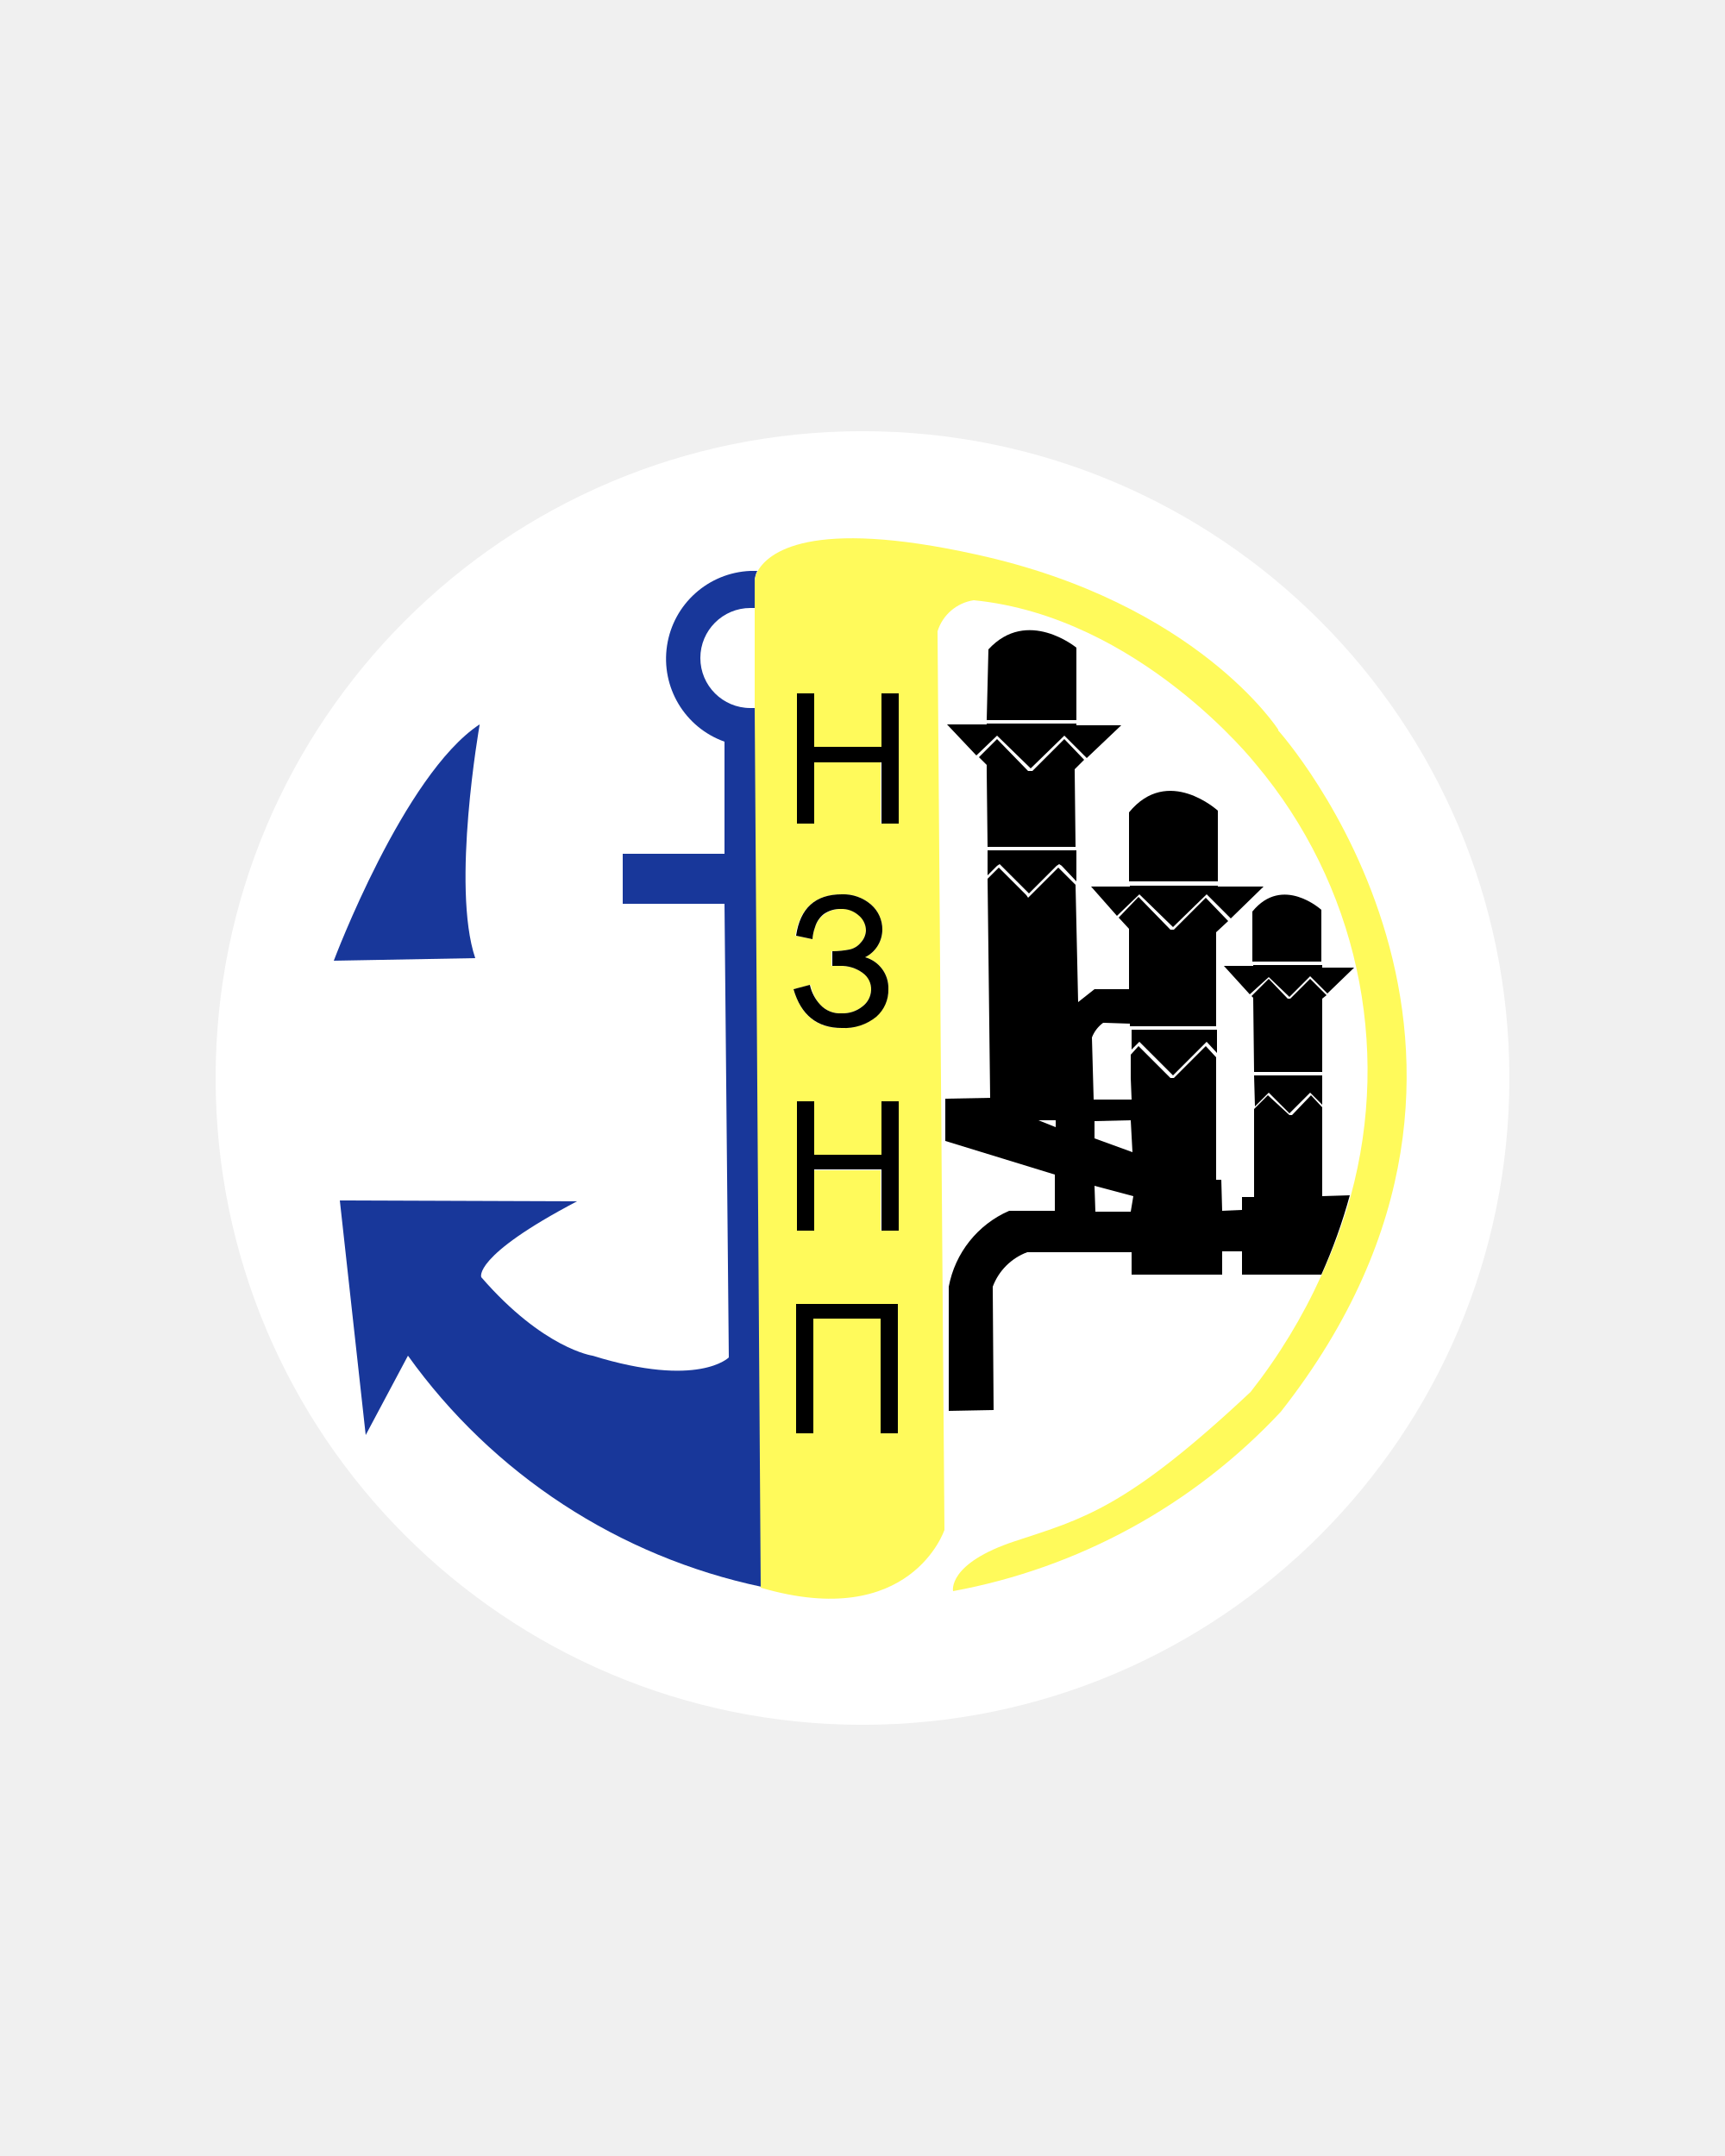
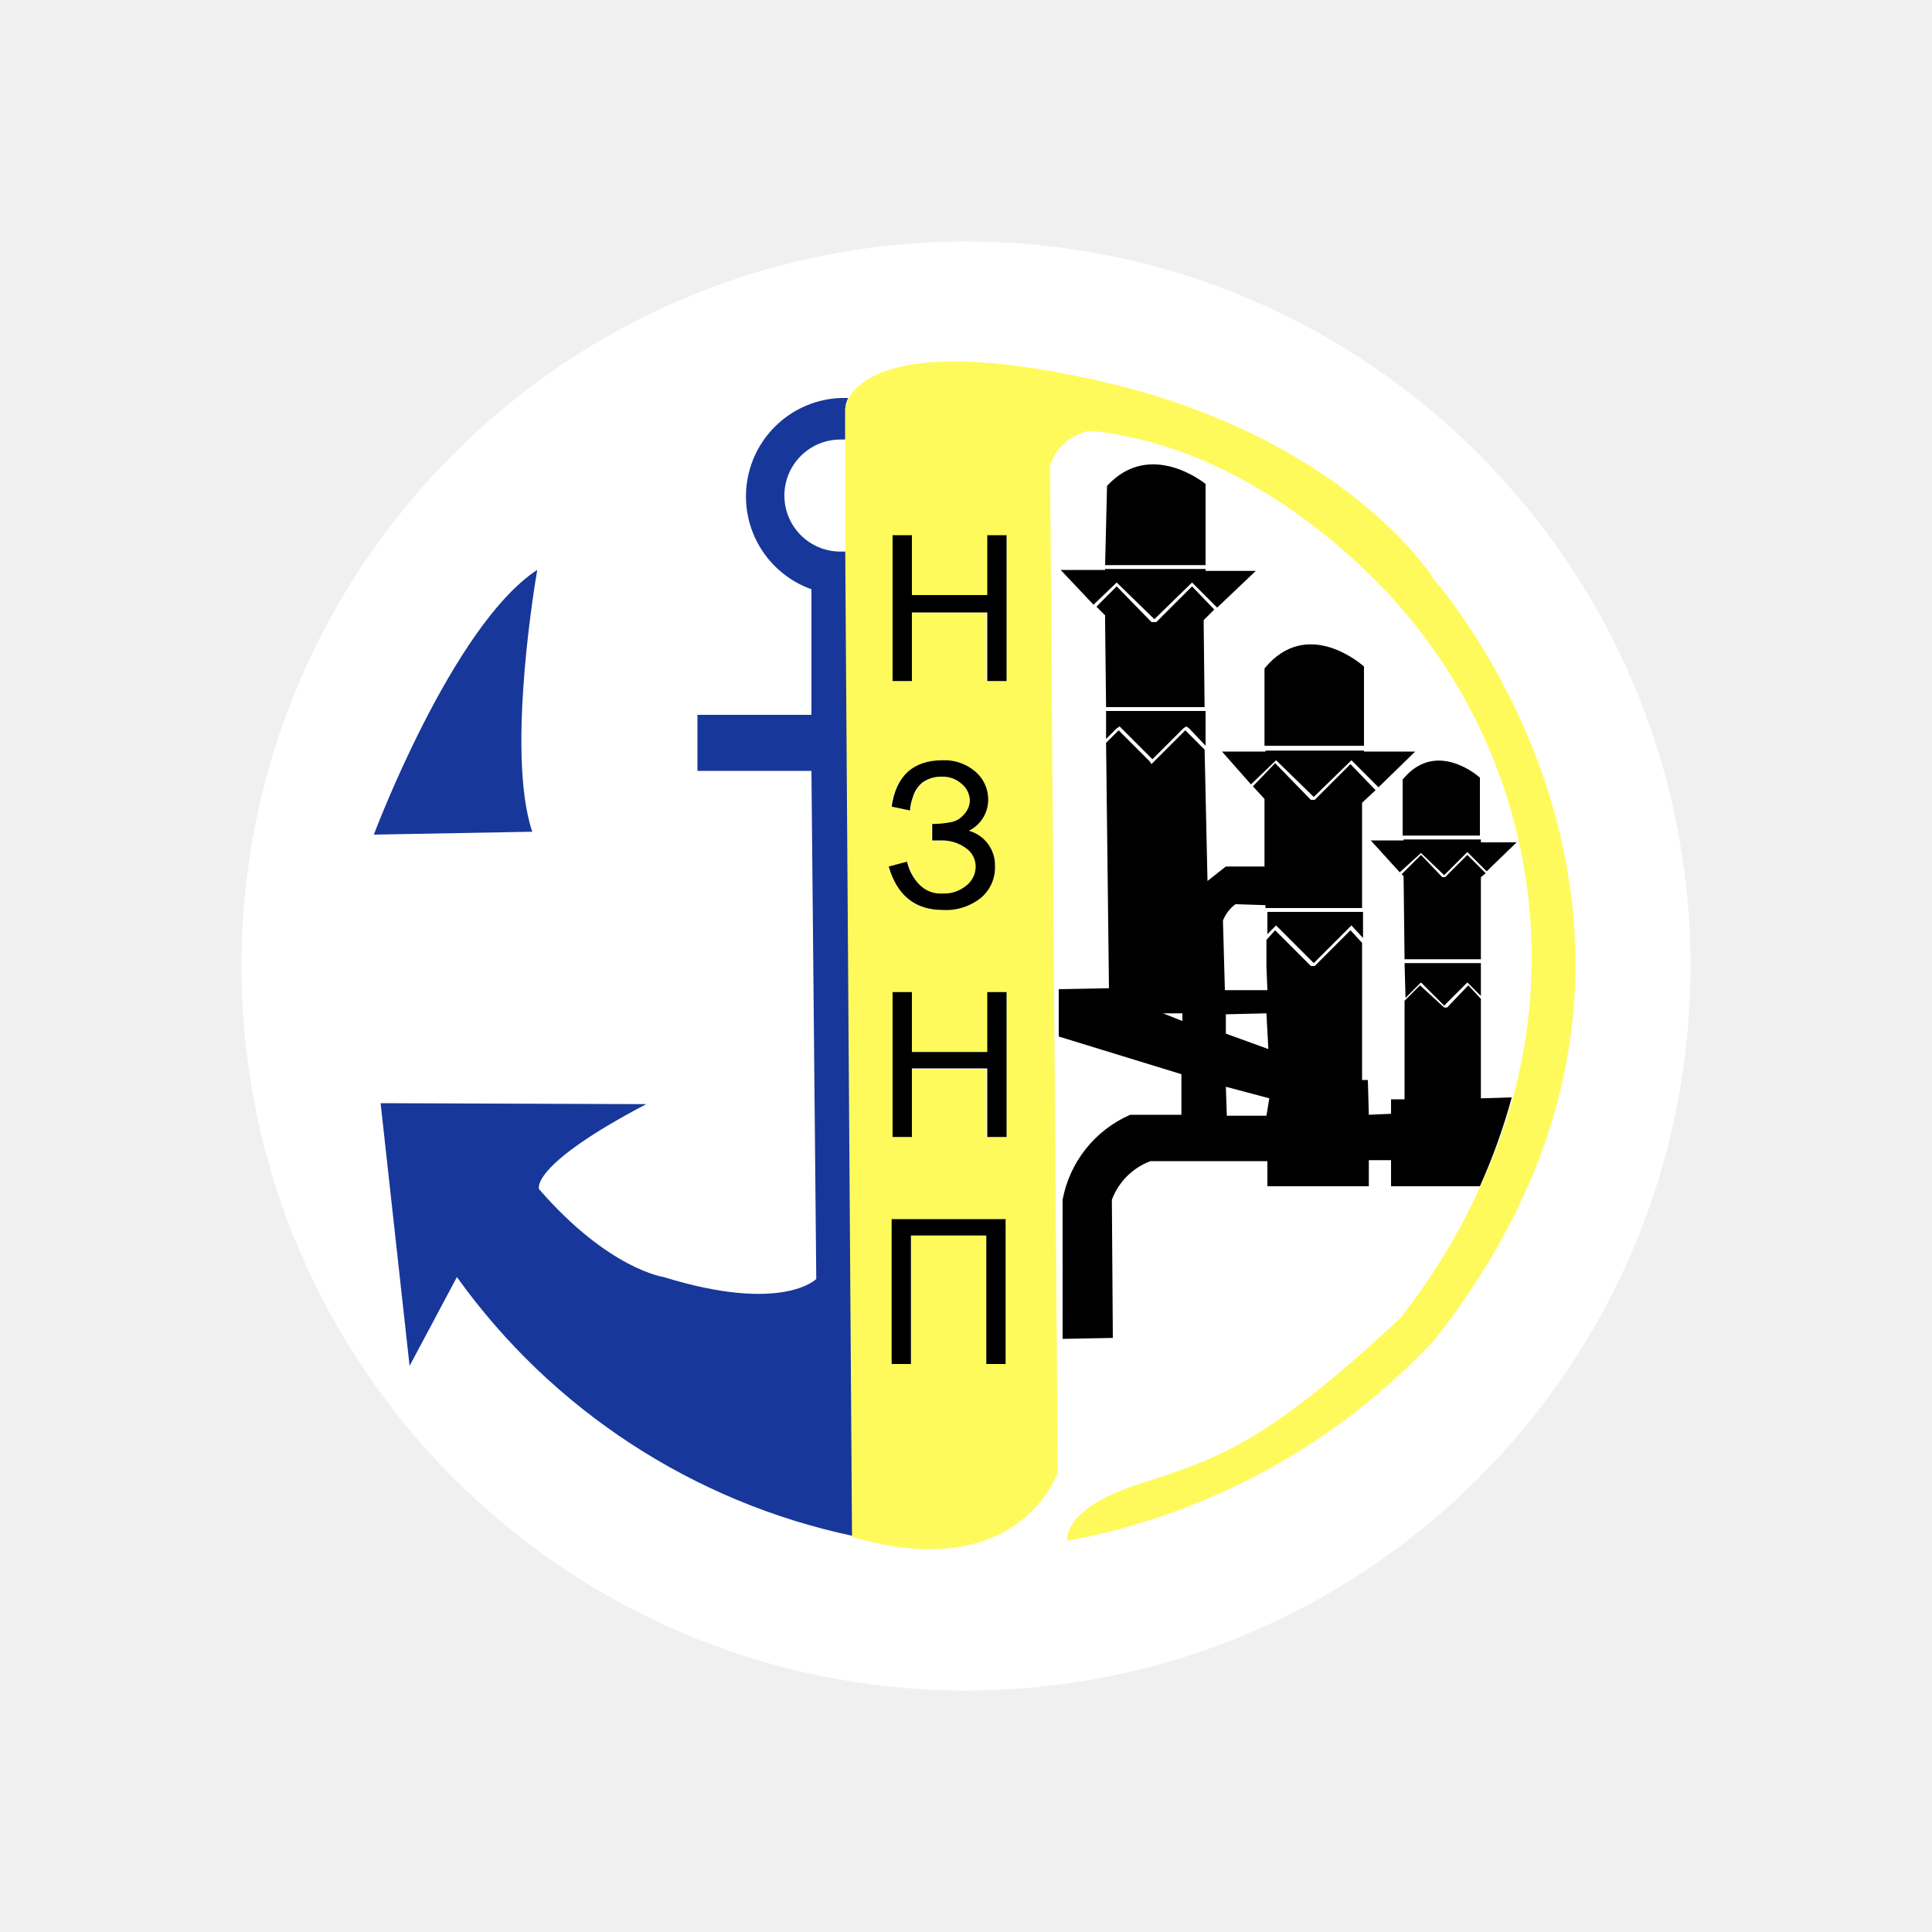
- <svg xmlns="http://www.w3.org/2000/svg" viewBox="0 0 200 250">
-   <defs>
-     <style>.b{fill:none}.c{fill:#18379a}</style>
-   </defs>
-   <circle cx="100" cy="125" r="75" fill="#fff" />
-   <path d="M81.2 76.3a5.8 5.8 0 0 0 5.8 5.8h.6l-.1-11.5H87a5.8 5.8 0 0 0-5.8 5.7ZM127 140.6l4-.1.4-1.8-4.5-1.3.1 3.2zM122.4 130.8v-.9h-1.9l1.9.9zM131.3 133.6l-.2-3.7h-4.2v2.1l4.4 1.6z" class="b" />
-   <path d="M55.6 84c-8.8 5.8-16.9 27.4-16.9 27.4l16.4-.3c-2.8-8.3.5-27 .5-27Z" class="c" />
-   <path d="M87 82.1a5.8 5.8 0 1 1 0-11.6h.5v-3.1a2.9 2.9 0 0 1 .3-1.2H87A10.2 10.2 0 0 0 84 86v13H72.2v5.8H84l.5 52.6s-3.5 3.6-15.8-.2c0 0-5.7-.8-12.9-9.1 0 0-1.1-2.4 11.1-8.8l-27.5-.1 3 27.2 4.9-9.2a67.6 67.6 0 0 0 41 26.8l-.6-101.9H87Z" class="c" />
-   <path fill="#fffa5b" d="M148.2 84.6s-9.4-14.7-35-20.3c-19.4-4.3-24.2-.2-25.4 2a2.9 2.9 0 0 0-.3 1v14.8l.7 102c17.4 5.1 21.3-6.7 21.3-6.7l-.8-104.2a5.2 5.2 0 0 1 4.2-3.6c19.2 1.9 32.7 19 32.7 19a55.2 55.2 0 0 1 11 50.1 62.8 62.8 0 0 1-3.4 9.2 65.5 65.5 0 0 1-8.2 13.5c-14.4 13.5-19.4 14.7-27.3 17.3s-7.2 5.8-7.2 5.8a69.1 69.1 0 0 0 38-20.8c33-42-.3-79-.3-79ZM100 112.8a4.2 4.2 0 0 0-2.6-.8h-1v-1.7a10.5 10.5 0 0 0 2.1-.2 2.3 2.3 0 0 0 1.3-.8 2.2 2.2 0 0 0 .6-1.4 2.3 2.3 0 0 0-.8-1.8 2.9 2.9 0 0 0-2-.7 3.3 3.3 0 0 0-2 .6 3 3 0 0 0-1.1 1.5 5 5 0 0 0-.3 1.4l-2-.4q.8-4.8 5.4-4.8a4.9 4.9 0 0 1 3.4 1.2 3.8 3.8 0 0 1 1.3 2.9 3.6 3.6 0 0 1-2 3.2 3.7 3.7 0 0 1 2.7 3.7 4.1 4.1 0 0 1-1.5 3.2 5.8 5.8 0 0 1-4 1.3q-4.2 0-5.5-4.5l2-.5a4.9 4.9 0 0 0 1 2.2 3.1 3.1 0 0 0 2.6 1.1 3.6 3.6 0 0 0 2.4-.8 2.5 2.5 0 0 0 1-2 2.3 2.3 0 0 0-1-2Zm4.1 53.4h-2v-13.3h-7.8v13.3h-2v-15h11.8Zm0-23.5h-2v-7h-7.7v7h-2v-15h2v6.2h7.8v-6.2h2Zm0-47.2h-2v-7.1h-7.7v7h-2v-15h2v6.2h7.8v-6.2h2Z" />
-   <path d="M124.8 83.5v-8.4s-5.7-4.7-10.2.2l-.2 8.2ZM145.2 105.7v5.8h8v-6s-4.5-4.1-8 .2ZM114.4 84h-4.6l3.4 3.6 2.4-2.3 3.9 3.8 3.9-3.8 2.6 2.6 4-3.8h-5.2v-.2h-10.4ZM141.2 94s-5.8-5.3-10.3.2v8h10.3ZM157 112.2h-3.7v-.3h-8v.1h-3.4l3 3.3 2.2-2 2.4 2.3 2.4-2.4 2 2Z" />
-   <path d="m153.3 115.8.5-.4-1.9-1.9-2.3 2.3H149.3l-2.2-2.3-2 2 .2.2v.1l.1 8.5h7.9v-8.5zM129.5 106.2l2.6-2.5 3.9 3.8 3.9-3.8 2.8 2.8 3.8-3.7h-5.3v-.1H131v.1h-4.5ZM147.1 126.7l2.4 2.4 2.4-2.4 1.4 1.4v-3.4h-7.9l.1 3.6 1.6-1.6zM132.1 120.8l3.9 3.9 3.9-3.9 1.2 1.3v-2.7h-9.9v2.3l.9-.9z" />
-   <path d="M122.4 130.8v-.9h-1.9l1.9.9zM127 140.6l4-.1.4-1.8-4.5-1.3.1 3.2zM131.3 133.6l-.2-3.7h-4.2v2.1l4.4 1.6z" class="b" />
-   <path d="m114.4 89.4.1 8.8h10.2l-.1-9 1.1-1.1-2.3-2.4-3.7 3.7h-.5l-3.6-3.7-2.1 2.1.9.9v.7zM114.5 101.5l1.1-1.1.3-.2.2.2 3.2 3.2 3.2-3.2.3-.2.3.2 1.7 1.8v-3.6h-10.3v2.9z" />
-   <path d="M153.3 138.7v-10.3L152 127l-2.2 2.3h-.3L147 127l-1.6 1.6v10.2h-1.4v1.5l-2.3.1-.1-3.6h-.6v-14.2l-1.2-1.3-3.7 3.7h-.4l-3.7-3.7-.9 1v2.7l.1 2.5h-4.4l-.2-7.2a3.8 3.8 0 0 1 1.3-1.7l3.1.1v.3h10v-10.9l1.4-1.3-2.6-2.7-3.7 3.7h-.4L132 104l-2.3 2.4 1.2 1.3v7h-4l-1.9 1.5-.3-13.6-2-2-3.2 3.2-.3.3-.2-.3-3.2-3.2-1.3 1.3.3 25.4-5.2.1v4.9l12.7 3.9v4.2H117a12 12 0 0 0-7 8.8v14.4l5.2-.1-.1-14.3a6.8 6.8 0 0 1 4-4h12.1v2.6h10.5v-2.7h2.3v2.7h9.2a62.8 62.8 0 0 0 3.3-9.2Zm-30.9-8-2-.8h2Zm8.7-.8.2 3.7-4.4-1.6V130Zm0 10.6H127l-.1-3 4.5 1.2ZM102.2 86.6h-7.8v-6.2h-2v15.1h2v-7.1h7.8v7.1h2V80.4h-2v6.2zM102.2 133.9h-7.8v-6.2h-2v15h2v-7.1h7.8v7.1h2v-15h-2v6.2zM92.3 166.2h2v-13.3h7.8v13.3h2v-15H92.3v15zM100 116.7a3.6 3.6 0 0 1-2.4.8 3.1 3.1 0 0 1-2.5-1 4.9 4.9 0 0 1-1.2-2.3l-1.9.5q1.3 4.5 5.6 4.5a5.8 5.8 0 0 0 4-1.3 4.1 4.1 0 0 0 1.4-3.2 3.7 3.7 0 0 0-2.7-3.7 3.6 3.6 0 0 0 2-3.2 3.8 3.8 0 0 0-1.3-2.9 4.9 4.9 0 0 0-3.4-1.2q-4.6 0-5.3 4.8l1.9.4a5 5 0 0 1 .3-1.4 3 3 0 0 1 1-1.5 3.3 3.3 0 0 1 2-.6 2.9 2.9 0 0 1 2 .7 2.3 2.3 0 0 1 .9 1.8 2.2 2.2 0 0 1-.6 1.4 2.3 2.3 0 0 1-1.3.8 10.5 10.5 0 0 1-2 .2v1.7h.9a4.2 4.2 0 0 1 2.6.8 2.3 2.3 0 0 1 1 2 2.5 2.5 0 0 1-1 1.9Z" />
+ <svg xmlns="http://www.w3.org/2000/svg" viewBox="0 0 200 200" width="200" height="200">
+   <circle cx="100" cy="100" r="75" fill="#fff" />
+   <path d="M81.2 51.3a5.8 5.8 0 0 0 5.8 5.8h.6l-.1-11.5H87a5.8 5.8 0 0 0-5.8 5.7Zm45.8 64.3 4-.1.4-1.8-4.5-1.3.1 3.2Zm-4.6-9.8v-.9h-1.9Zm8.9 2.8-.2-3.7h-4.2v2.1l4.4 1.6Z" fill="none" />
+   <path d="M55.6 59c-8.8 5.8-16.9 27.4-16.9 27.4l16.4-.3c-2.8-8.3.5-27 .5-27Z" fill="#18379a" />
+   <path d="M87 57.1a5.8 5.8 0 1 1 0-11.6h.5v-3.1a2.9 2.9 0 0 1 .3-1.2H87A10.2 10.2 0 0 0 84 61v13H72.2v5.8H84l.5 52.6s-3.5 3.6-15.8-.2c0 0-5.7-.8-12.9-9.1 0 0-1.1-2.4 11.1-8.8l-27.5-.1 3 27.2 4.9-9.2a67.6 67.6 0 0 0 41 26.8l-.6-101.9Z" fill="#18379a" />
+   <path fill="#fffa5b" d="M148.2 59.6s-9.4-14.7-35-20.3c-19.4-4.3-24.2-.2-25.4 2a2.9 2.9 0 0 0-.3 1v14.8l.7 102c17.4 5.1 21.3-6.7 21.3-6.7l-.8-104.2a5.2 5.2 0 0 1 4.2-3.6c19.2 1.9 32.7 19 32.7 19a55.2 55.2 0 0 1 11 50.1 62.8 62.8 0 0 1-3.4 9.2 65.5 65.5 0 0 1-8.2 13.5c-14.4 13.5-19.4 14.7-27.3 17.3s-7.2 5.8-7.2 5.8a69.1 69.1 0 0 0 38-20.8c33-42-.3-79-.3-79ZM100 87.8a4.2 4.2 0 0 0-2.6-.8h-1v-1.7a10.5 10.5 0 0 0 2.1-.2 2.3 2.3 0 0 0 1.3-.8 2.2 2.2 0 0 0 .6-1.4 2.3 2.3 0 0 0-.8-1.8 2.9 2.9 0 0 0-2-.7 3.3 3.3 0 0 0-2 .6 3 3 0 0 0-1.1 1.5 5 5 0 0 0-.3 1.4l-2-.4q.8-4.8 5.4-4.8a4.9 4.9 0 0 1 3.4 1.2 3.8 3.8 0 0 1 1.3 2.9 3.6 3.6 0 0 1-2 3.2 3.7 3.7 0 0 1 2.7 3.7 4.1 4.1 0 0 1-1.5 3.2 5.8 5.8 0 0 1-4 1.3q-4.2 0-5.5-4.5l2-.5a4.9 4.9 0 0 0 1 2.2 3.1 3.1 0 0 0 2.6 1.1 3.6 3.6 0 0 0 2.4-.8 2.5 2.5 0 0 0 1-2 2.3 2.3 0 0 0-1-2Zm4.1 53.4h-2v-13.3h-7.8v13.3h-2v-15h11.8Zm0-23.5h-2v-7h-7.7v7h-2v-15h2v6.2h7.8v-6.2h2Zm0-47.2h-2v-7.1h-7.7v7h-2v-15h2v6.2h7.8v-6.2h2Z" />
+   <path d="M124.8 58.5v-8.4s-5.7-4.7-10.2.2l-.2 8.2Zm20.4 22.2v5.8h8v-6s-4.5-4.1-8 .2ZM114.4 59h-4.6l3.4 3.6 2.4-2.3 3.9 3.8 3.9-3.8 2.6 2.6 4-3.8h-5.2v-.2h-10.4Zm26.8 10s-5.8-5.3-10.3.2v8h10.3ZM157 87.2h-3.7v-.3h-8v.1h-3.4l3 3.3 2.2-2 2.4 2.3 2.4-2.4 2 2Z" />
+   <path d="m153.3 90.8.5-.4-1.9-1.9-2.3 2.3h-.3l-2.2-2.3-2 2 .2.2v.1l.1 8.5h7.9Zm-23.8-9.6 2.6-2.5 3.9 3.8 3.9-3.8 2.8 2.8 3.8-3.7h-5.3v-.1H131v.1h-4.5Zm17.6 20.5 2.4 2.4 2.4-2.4 1.4 1.4v-3.4h-7.9l.1 3.6Zm-15-5.9 3.9 3.9 3.9-3.9 1.2 1.3v-2.7h-9.9v2.3l.9-.9Z" />
+   <path d="M122.4 105.8v-.9h-1.9Zm4.6 9.8 4-.1.4-1.8-4.5-1.3.1 3.2Zm4.3-7-.2-3.7h-4.2v2.1l4.4 1.6Z" fill="none" />
+   <path d="m114.4 64.4.1 8.8h10.2l-.1-9 1.1-1.1-2.3-2.4-3.7 3.7h-.5l-3.6-3.7-2.1 2.1.9.9Zm.1 12.1 1.1-1.1.3-.2.2.2 3.2 3.2 3.2-3.2.3-.2.3.2 1.7 1.8v-3.6h-10.3Z" />
+   <path d="M153.3 113.7v-10.3L152 102l-2.2 2.3h-.3L147 102l-1.6 1.6v10.2H144v1.5l-2.3.1-.1-3.6h-.6V97.6l-1.2-1.3-3.7 3.7h-.4l-3.7-3.7-.9 1v2.7l.1 2.5h-4.4l-.2-7.2a3.8 3.8 0 0 1 1.3-1.7l3.1.1v.3h10V83.1l1.4-1.3-2.6-2.7-3.7 3.7h-.4L132 79l-2.3 2.4 1.2 1.3v7h-4l-1.9 1.5-.3-13.6-2-2-3.2 3.2-.3.3-.2-.3-3.2-3.2-1.3 1.3.3 25.4-5.2.1v4.9l12.7 3.9v4.2H117a12 12 0 0 0-7 8.8v14.4l5.2-.1-.1-14.3a6.8 6.8 0 0 1 4-4h12.1v2.6h10.5v-2.7h2.3v2.7h9.2a62.8 62.8 0 0 0 3.3-9.2Zm-30.9-8-2-.8h2Zm8.7-.8.2 3.7-4.4-1.6v-2Zm0 10.6H127l-.1-3 4.5 1.2Zm-28.9-53.9h-7.8v-6.2h-2v15.1h2v-7.1h7.8v7.1h2V55.4h-2Zm0 47.3h-7.8v-6.2h-2v15h2v-7.1h7.8v7.1h2v-15h-2Zm-9.9 32.3h2v-13.3h7.8v13.3h2v-15H92.3Zm7.7-49.5a3.6 3.6 0 0 1-2.4.8 3.1 3.1 0 0 1-2.5-1 4.9 4.9 0 0 1-1.2-2.3l-1.9.5q1.3 4.5 5.6 4.5a5.8 5.8 0 0 0 4-1.3 4.1 4.1 0 0 0 1.4-3.2 3.7 3.7 0 0 0-2.7-3.7 3.6 3.6 0 0 0 2-3.2 3.8 3.8 0 0 0-1.3-2.9 4.9 4.9 0 0 0-3.4-1.2q-4.6 0-5.3 4.8l1.9.4a5 5 0 0 1 .3-1.4 3 3 0 0 1 1-1.5 3.3 3.3 0 0 1 2-.6 2.9 2.9 0 0 1 2 .7 2.3 2.3 0 0 1 .9 1.8 2.2 2.2 0 0 1-.6 1.4 2.3 2.3 0 0 1-1.3.8 10.5 10.5 0 0 1-2 .2V87h.9a4.2 4.2 0 0 1 2.6.8 2.3 2.3 0 0 1 1 2 2.5 2.5 0 0 1-1 1.9Z" />
</svg>
